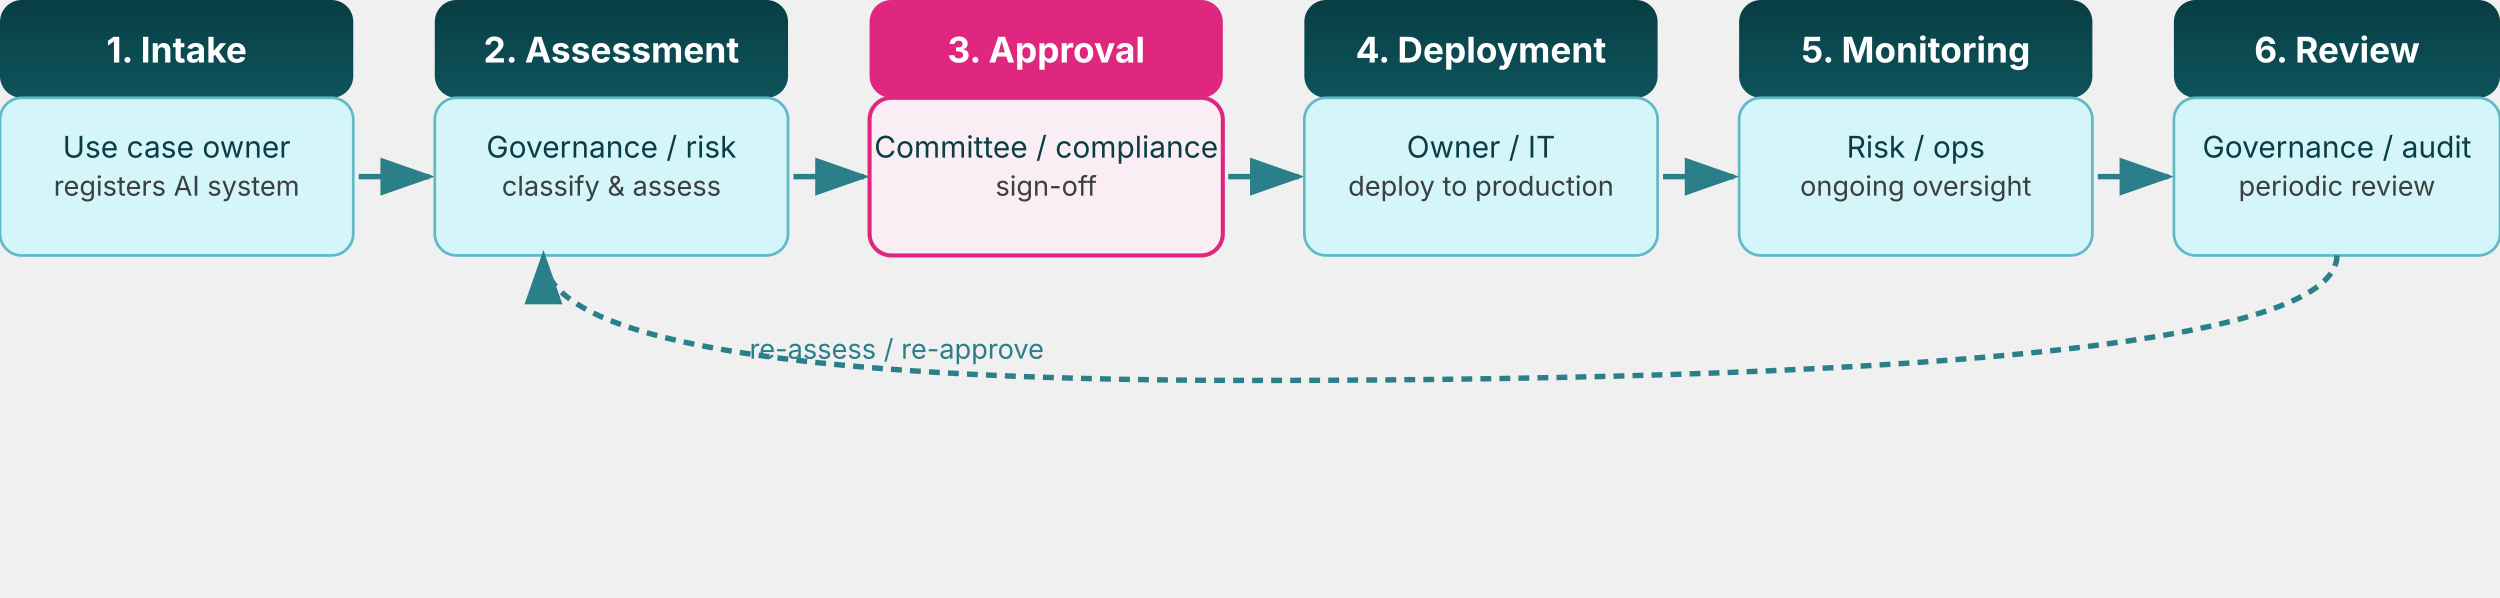
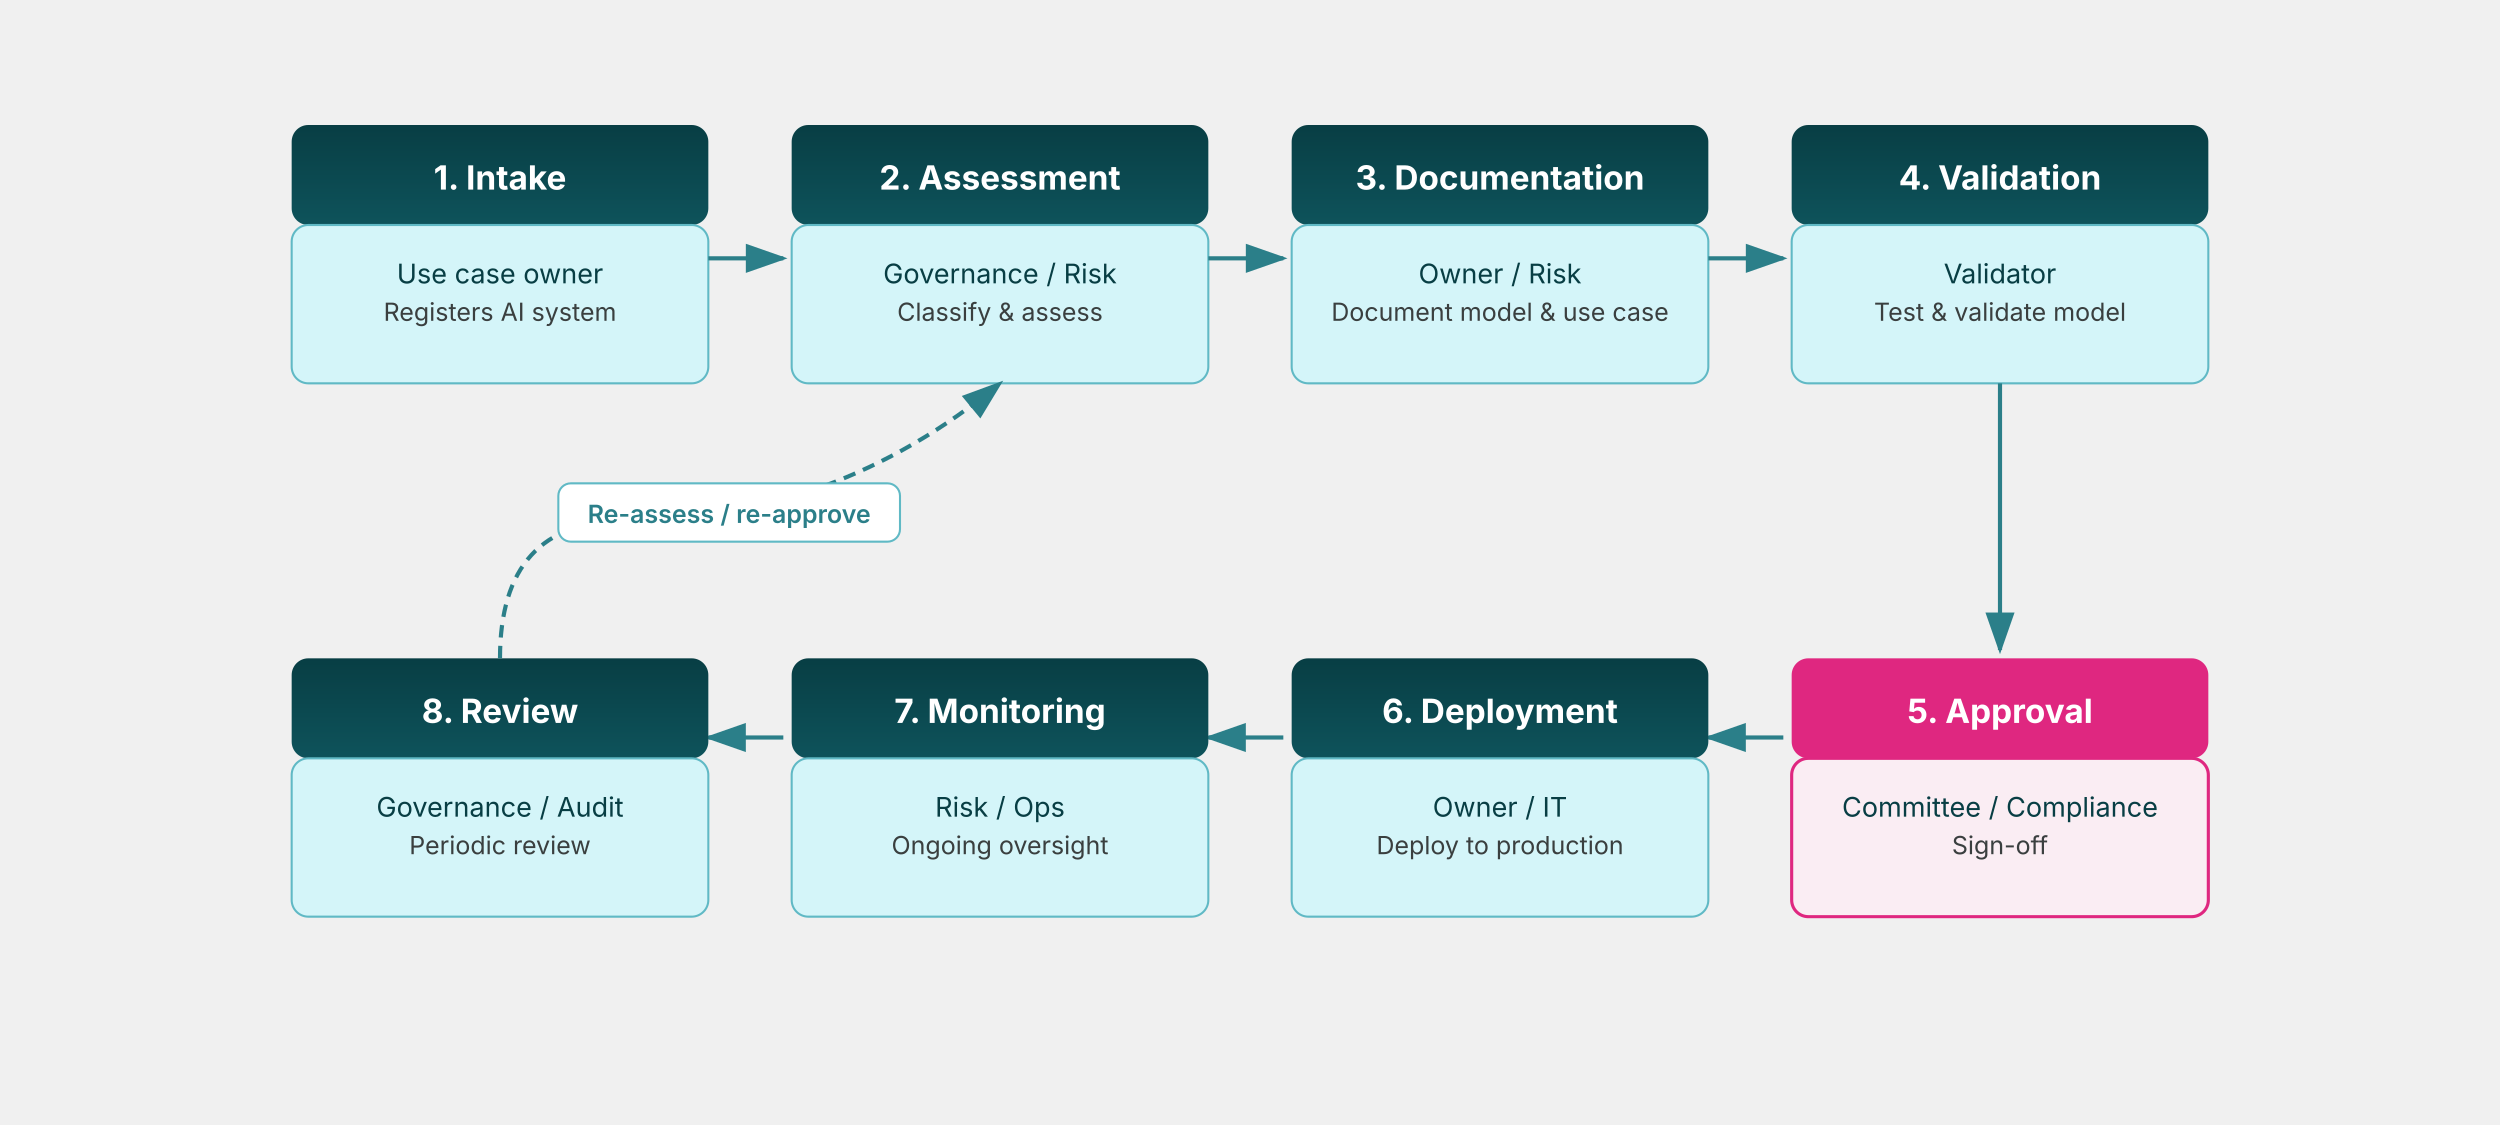
- <svg xmlns="http://www.w3.org/2000/svg" viewBox="0 0 920 220" width="920" height="220" font-family="Inter, system-ui, sans-serif">
+ <svg xmlns="http://www.w3.org/2000/svg" viewBox="0 0 1200 540" width="1200" height="540" font-family="Inter, system-ui, sans-serif">
  <defs>
    <linearGradient id="tealHeader" x1="0%" y1="0%" x2="0%" y2="100%">
      <stop offset="0%" style="stop-color:#083E44" />
      <stop offset="100%" style="stop-color:#0E535B" />
    </linearGradient>
    <marker id="arrowhead" markerWidth="10" markerHeight="7" refX="9" refY="3.5" orient="auto">
      <polygon points="0 0, 10 3.5, 0 7" fill="#2B7F89" />
    </marker>
  </defs>
-   <g transform="translate(0, 0)">
-     <rect x="0" y="0" width="130" height="36" rx="8" fill="url(#tealHeader)" />
-     <text x="65" y="23" fill="white" font-size="13" font-weight="bold" text-anchor="middle">1. Intake</text>
-     <rect x="0" y="36" width="130" height="58" rx="8" fill="#D4F5F9" stroke="#60B9C5" stroke-width="1" />
-     <text x="65" y="58" fill="#083E44" font-size="11" text-anchor="middle">Use case owner</text>
-     <text x="65" y="72" fill="#3A3F3F" font-size="10" text-anchor="middle">registers AI system</text>
+   <g transform="translate(140, 60)">
+     <rect x="0" y="0" width="200" height="48" rx="8" fill="url(#tealHeader)" />
+     <text x="100" y="31" fill="white" font-size="16" font-weight="bold" text-anchor="middle">1. Intake</text>
+     <rect x="0" y="48" width="200" height="76" rx="8" fill="#D4F5F9" stroke="#60B9C5" stroke-width="1" />
+     <text x="100" y="76" fill="#083E44" font-size="13" text-anchor="middle">Use case owner</text>
+     <text x="100" y="94" fill="#3A3F3F" font-size="12" text-anchor="middle">Registers AI system</text>
  </g>
-   <path d="M 132 65 L 158 65" stroke="#2B7F89" stroke-width="2" marker-end="url(#arrowhead)" />
-   <g transform="translate(160, 0)">
-     <rect x="0" y="0" width="130" height="36" rx="8" fill="url(#tealHeader)" />
-     <text x="65" y="23" fill="white" font-size="13" font-weight="bold" text-anchor="middle">2. Assessment</text>
-     <rect x="0" y="36" width="130" height="58" rx="8" fill="#D4F5F9" stroke="#60B9C5" stroke-width="1" />
-     <text x="65" y="58" fill="#083E44" font-size="11" text-anchor="middle">Governance / risk</text>
-     <text x="65" y="72" fill="#3A3F3F" font-size="10" text-anchor="middle">classify &amp; assess</text>
+   <path d="M 340 124 L 376 124" stroke="#2B7F89" stroke-width="2" marker-end="url(#arrowhead)" />
+   <g transform="translate(380, 60)">
+     <rect x="0" y="0" width="200" height="48" rx="8" fill="url(#tealHeader)" />
+     <text x="100" y="31" fill="white" font-size="16" font-weight="bold" text-anchor="middle">2. Assessment</text>
+     <rect x="0" y="48" width="200" height="76" rx="8" fill="#D4F5F9" stroke="#60B9C5" stroke-width="1" />
+     <text x="100" y="76" fill="#083E44" font-size="13" text-anchor="middle">Governance / Risk</text>
+     <text x="100" y="94" fill="#3A3F3F" font-size="12" text-anchor="middle">Classify &amp; assess</text>
  </g>
-   <path d="M 292 65 L 318 65" stroke="#2B7F89" stroke-width="2" marker-end="url(#arrowhead)" />
-   <g transform="translate(320, 0)">
-     <rect x="0" y="0" width="130" height="36" rx="8" fill="#DF2780" />
-     <text x="65" y="23" fill="white" font-size="13" font-weight="bold" text-anchor="middle">3. Approval</text>
-     <rect x="0" y="36" width="130" height="58" rx="8" fill="#FAEDF3" stroke="#DF2780" stroke-width="1.5" />
-     <text x="65" y="58" fill="#083E44" font-size="11" text-anchor="middle">Committee / compliance</text>
-     <text x="65" y="72" fill="#3A3F3F" font-size="10" text-anchor="middle">sign-off</text>
+   <path d="M 580 124 L 616 124" stroke="#2B7F89" stroke-width="2" marker-end="url(#arrowhead)" />
+   <g transform="translate(620, 60)">
+     <rect x="0" y="0" width="200" height="48" rx="8" fill="url(#tealHeader)" />
+     <text x="100" y="31" fill="white" font-size="16" font-weight="bold" text-anchor="middle">3. Documentation</text>
+     <rect x="0" y="48" width="200" height="76" rx="8" fill="#D4F5F9" stroke="#60B9C5" stroke-width="1" />
+     <text x="100" y="76" fill="#083E44" font-size="13" text-anchor="middle">Owner / Risk</text>
+     <text x="100" y="94" fill="#3A3F3F" font-size="12" text-anchor="middle">Document model &amp; use case</text>
  </g>
-   <path d="M 452 65 L 478 65" stroke="#2B7F89" stroke-width="2" marker-end="url(#arrowhead)" />
-   <g transform="translate(480, 0)">
-     <rect x="0" y="0" width="130" height="36" rx="8" fill="url(#tealHeader)" />
-     <text x="65" y="23" fill="white" font-size="13" font-weight="bold" text-anchor="middle">4. Deployment</text>
-     <rect x="0" y="36" width="130" height="58" rx="8" fill="#D4F5F9" stroke="#60B9C5" stroke-width="1" />
-     <text x="65" y="58" fill="#083E44" font-size="11" text-anchor="middle">Owner / IT</text>
-     <text x="65" y="72" fill="#3A3F3F" font-size="10" text-anchor="middle">deploy to production</text>
+   <path d="M 820 124 L 856 124" stroke="#2B7F89" stroke-width="2" marker-end="url(#arrowhead)" />
+   <g transform="translate(860, 60)">
+     <rect x="0" y="0" width="200" height="48" rx="8" fill="url(#tealHeader)" />
+     <text x="100" y="31" fill="white" font-size="16" font-weight="bold" text-anchor="middle">4. Validation</text>
+     <rect x="0" y="48" width="200" height="76" rx="8" fill="#D4F5F9" stroke="#60B9C5" stroke-width="1" />
+     <text x="100" y="76" fill="#083E44" font-size="13" text-anchor="middle">Validator</text>
+     <text x="100" y="94" fill="#3A3F3F" font-size="12" text-anchor="middle">Test &amp; validate model</text>
  </g>
-   <path d="M 612 65 L 638 65" stroke="#2B7F89" stroke-width="2" marker-end="url(#arrowhead)" />
-   <g transform="translate(640, 0)">
-     <rect x="0" y="0" width="130" height="36" rx="8" fill="url(#tealHeader)" />
-     <text x="65" y="23" fill="white" font-size="13" font-weight="bold" text-anchor="middle">5. Monitoring</text>
-     <rect x="0" y="36" width="130" height="58" rx="8" fill="#D4F5F9" stroke="#60B9C5" stroke-width="1" />
-     <text x="65" y="58" fill="#083E44" font-size="11" text-anchor="middle">Risk / ops</text>
-     <text x="65" y="72" fill="#3A3F3F" font-size="10" text-anchor="middle">ongoing oversight</text>
+   <path d="M 960 184 L 960 312" stroke="#2B7F89" stroke-width="2" marker-end="url(#arrowhead)" />
+   <g transform="translate(860, 316)">
+     <rect x="0" y="0" width="200" height="48" rx="8" fill="#DF2780" />
+     <text x="100" y="31" fill="white" font-size="16" font-weight="bold" text-anchor="middle">5. Approval</text>
+     <rect x="0" y="48" width="200" height="76" rx="8" fill="#FAEDF3" stroke="#DF2780" stroke-width="1.5" />
+     <text x="100" y="76" fill="#083E44" font-size="13" text-anchor="middle">Committee / Compliance</text>
+     <text x="100" y="94" fill="#3A3F3F" font-size="12" text-anchor="middle">Sign-off</text>
  </g>
-   <path d="M 772 65 L 798 65" stroke="#2B7F89" stroke-width="2" marker-end="url(#arrowhead)" />
-   <g transform="translate(800, 0)">
-     <rect x="0" y="0" width="120" height="36" rx="8" fill="url(#tealHeader)" />
-     <text x="60" y="23" fill="white" font-size="13" font-weight="bold" text-anchor="middle">6. Review</text>
-     <rect x="0" y="36" width="120" height="58" rx="8" fill="#D4F5F9" stroke="#60B9C5" stroke-width="1" />
-     <text x="60" y="58" fill="#083E44" font-size="11" text-anchor="middle">Governance / audit</text>
-     <text x="60" y="72" fill="#3A3F3F" font-size="10" text-anchor="middle">periodic review</text>
+   <path d="M 856 354 L 820 354" stroke="#2B7F89" stroke-width="2" marker-end="url(#arrowhead)" />
+   <g transform="translate(620, 316)">
+     <rect x="0" y="0" width="200" height="48" rx="8" fill="url(#tealHeader)" />
+     <text x="100" y="31" fill="white" font-size="16" font-weight="bold" text-anchor="middle">6. Deployment</text>
+     <rect x="0" y="48" width="200" height="76" rx="8" fill="#D4F5F9" stroke="#60B9C5" stroke-width="1" />
+     <text x="100" y="76" fill="#083E44" font-size="13" text-anchor="middle">Owner / IT</text>
+     <text x="100" y="94" fill="#3A3F3F" font-size="12" text-anchor="middle">Deploy to production</text>
  </g>
-   <path d="M 860 94 Q 860 140 460 140 Q 200 140 200 94" stroke="#2B7F89" stroke-width="2" fill="none" stroke-dasharray="4 3" marker-end="url(#arrowhead)" />
-   <text x="330" y="132" fill="#2B7F89" font-size="10" text-anchor="middle">re-assess / re-approve</text>
+   <path d="M 616 354 L 580 354" stroke="#2B7F89" stroke-width="2" marker-end="url(#arrowhead)" />
+   <g transform="translate(380, 316)">
+     <rect x="0" y="0" width="200" height="48" rx="8" fill="url(#tealHeader)" />
+     <text x="100" y="31" fill="white" font-size="16" font-weight="bold" text-anchor="middle">7. Monitoring</text>
+     <rect x="0" y="48" width="200" height="76" rx="8" fill="#D4F5F9" stroke="#60B9C5" stroke-width="1" />
+     <text x="100" y="76" fill="#083E44" font-size="13" text-anchor="middle">Risk / Ops</text>
+     <text x="100" y="94" fill="#3A3F3F" font-size="12" text-anchor="middle">Ongoing oversight</text>
+   </g>
+   <path d="M 376 354 L 340 354" stroke="#2B7F89" stroke-width="2" marker-end="url(#arrowhead)" />
+   <g transform="translate(140, 316)">
+     <rect x="0" y="0" width="200" height="48" rx="8" fill="url(#tealHeader)" />
+     <text x="100" y="31" fill="white" font-size="16" font-weight="bold" text-anchor="middle">8. Review</text>
+     <rect x="0" y="48" width="200" height="76" rx="8" fill="#D4F5F9" stroke="#60B9C5" stroke-width="1" />
+     <text x="100" y="76" fill="#083E44" font-size="13" text-anchor="middle">Governance / Audit</text>
+     <text x="100" y="94" fill="#3A3F3F" font-size="12" text-anchor="middle">Periodic review</text>
+   </g>
+   <path d="M 240 316 Q 240 250 300 250 Q 400 250 480 184" stroke="#2B7F89" stroke-width="2" fill="none" stroke-dasharray="6 4" marker-end="url(#arrowhead)" />
+   <rect x="268" y="232" width="164" height="28" rx="6" fill="white" stroke="#60B9C5" stroke-width="1" />
+   <text x="350" y="251" fill="#2B7F89" font-size="12" font-weight="600" text-anchor="middle">Re-assess / re-approve</text>
</svg>
